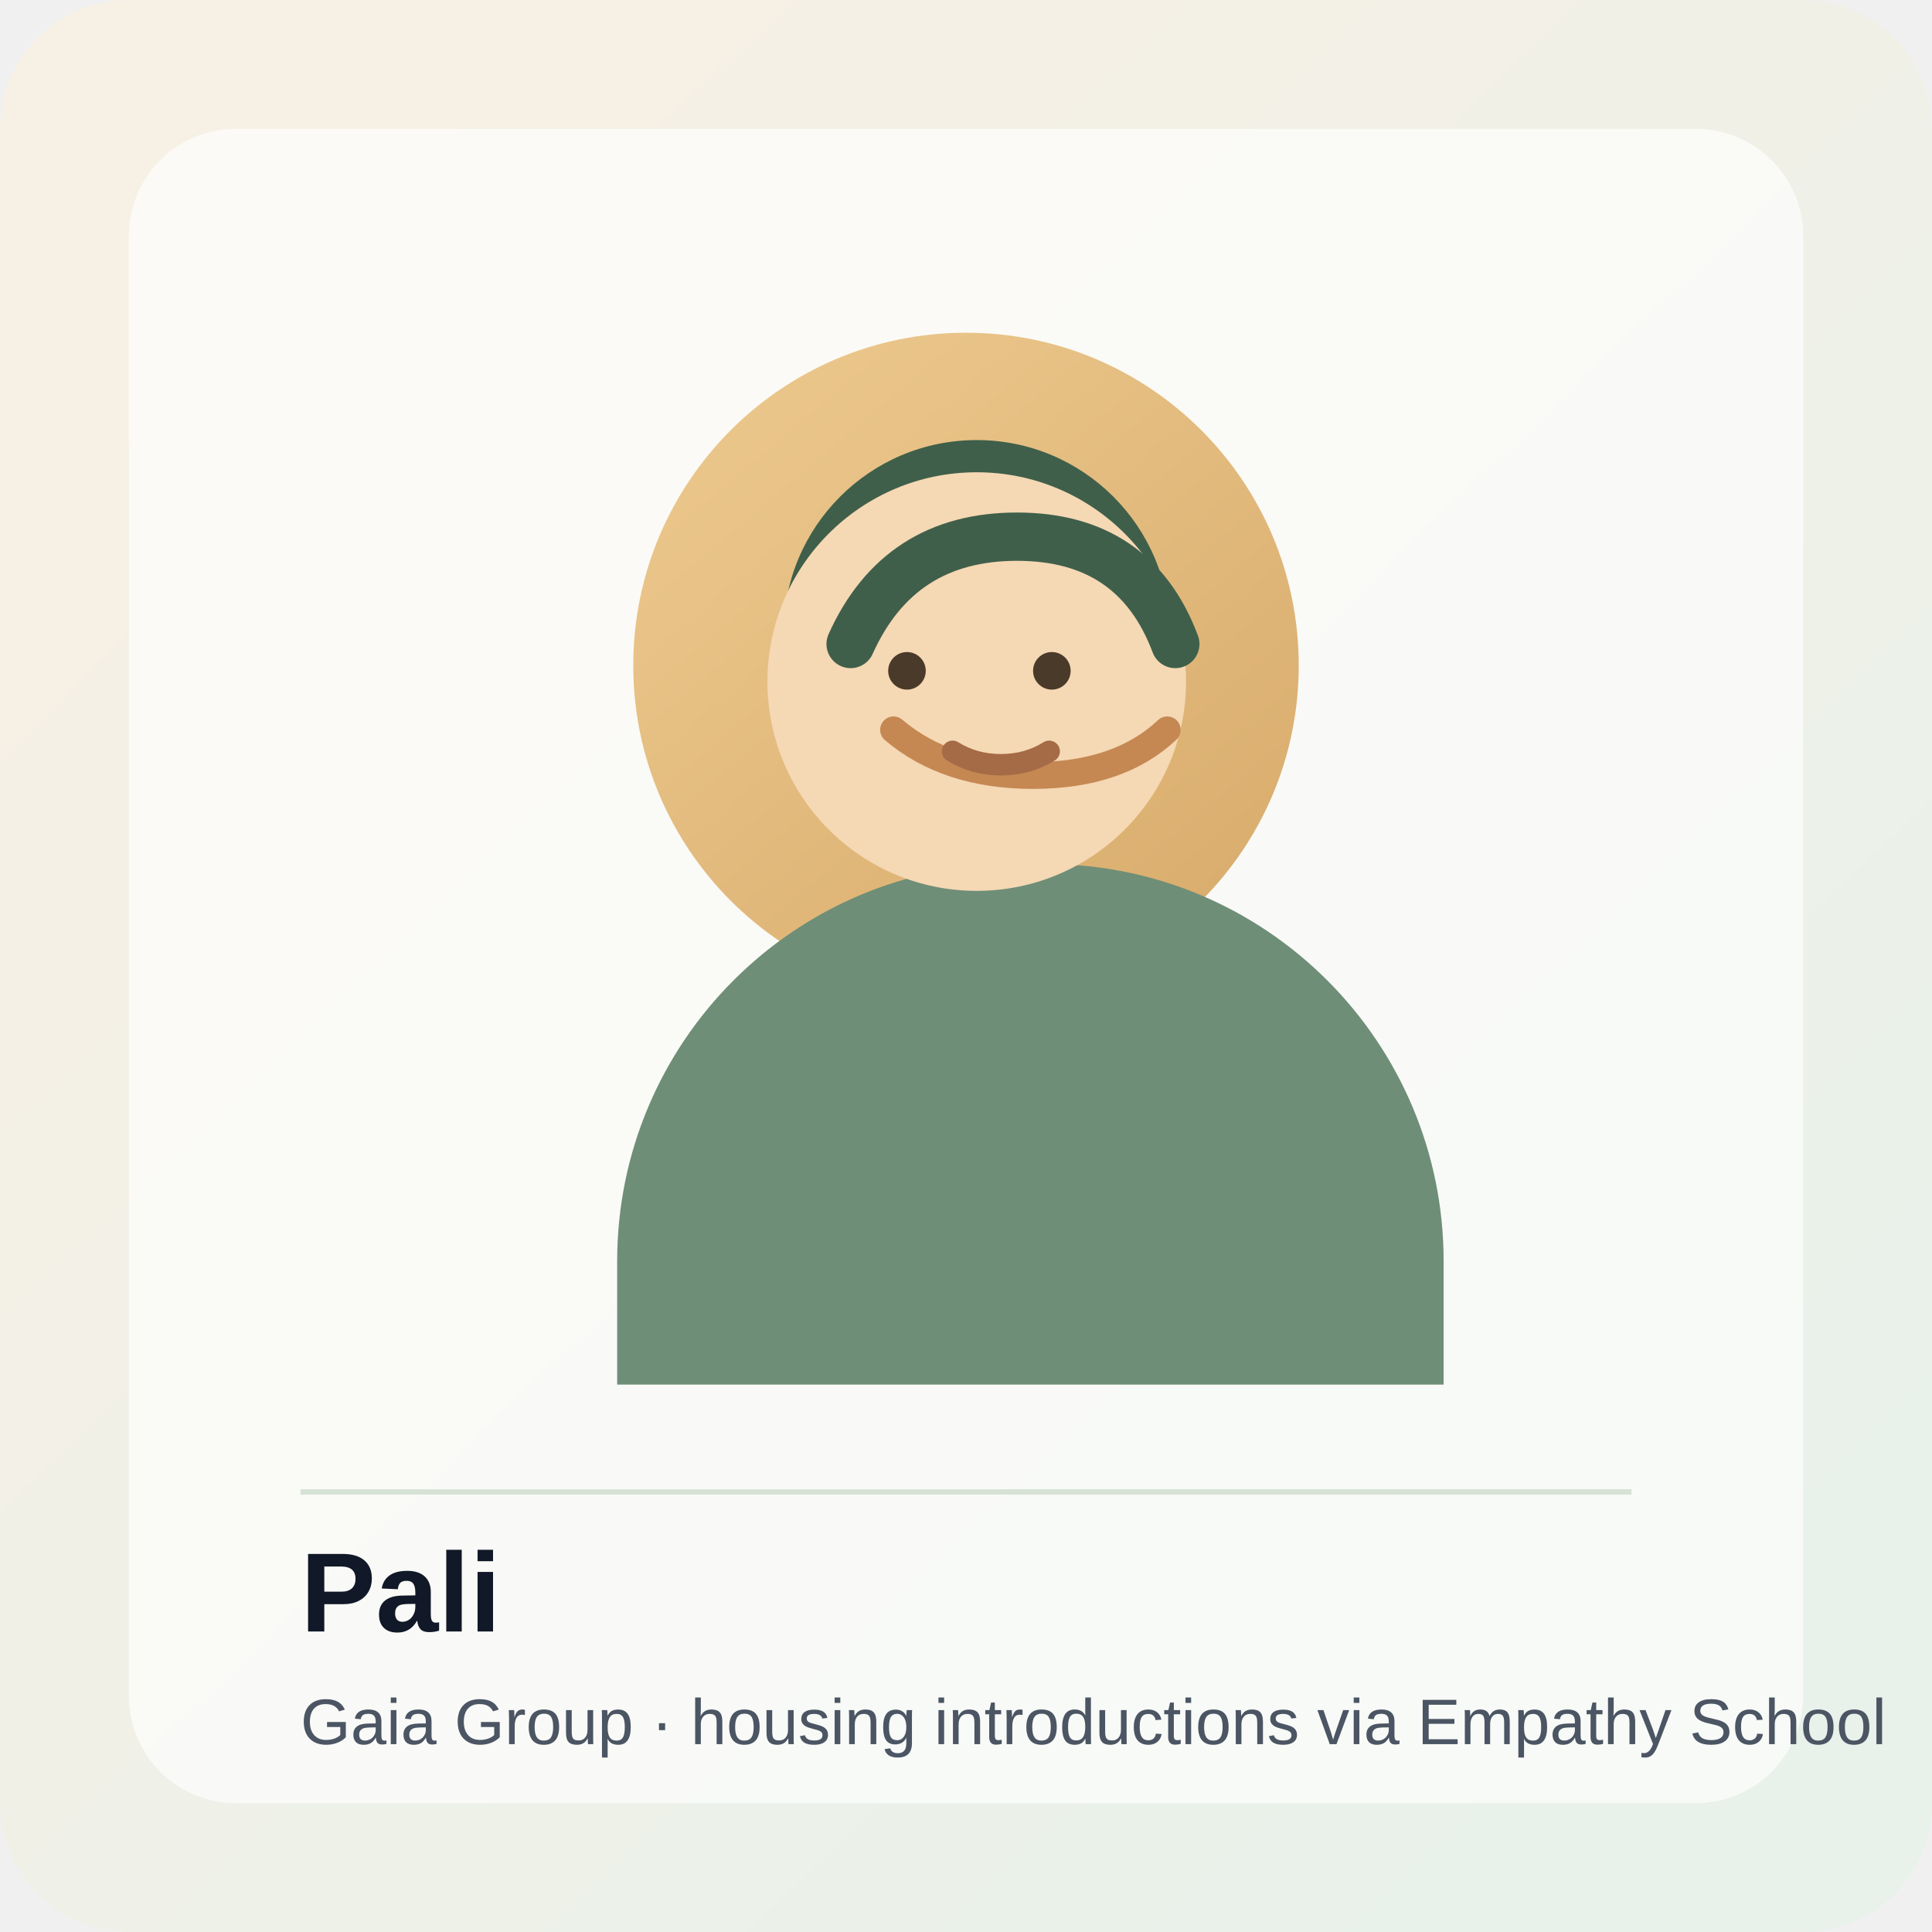
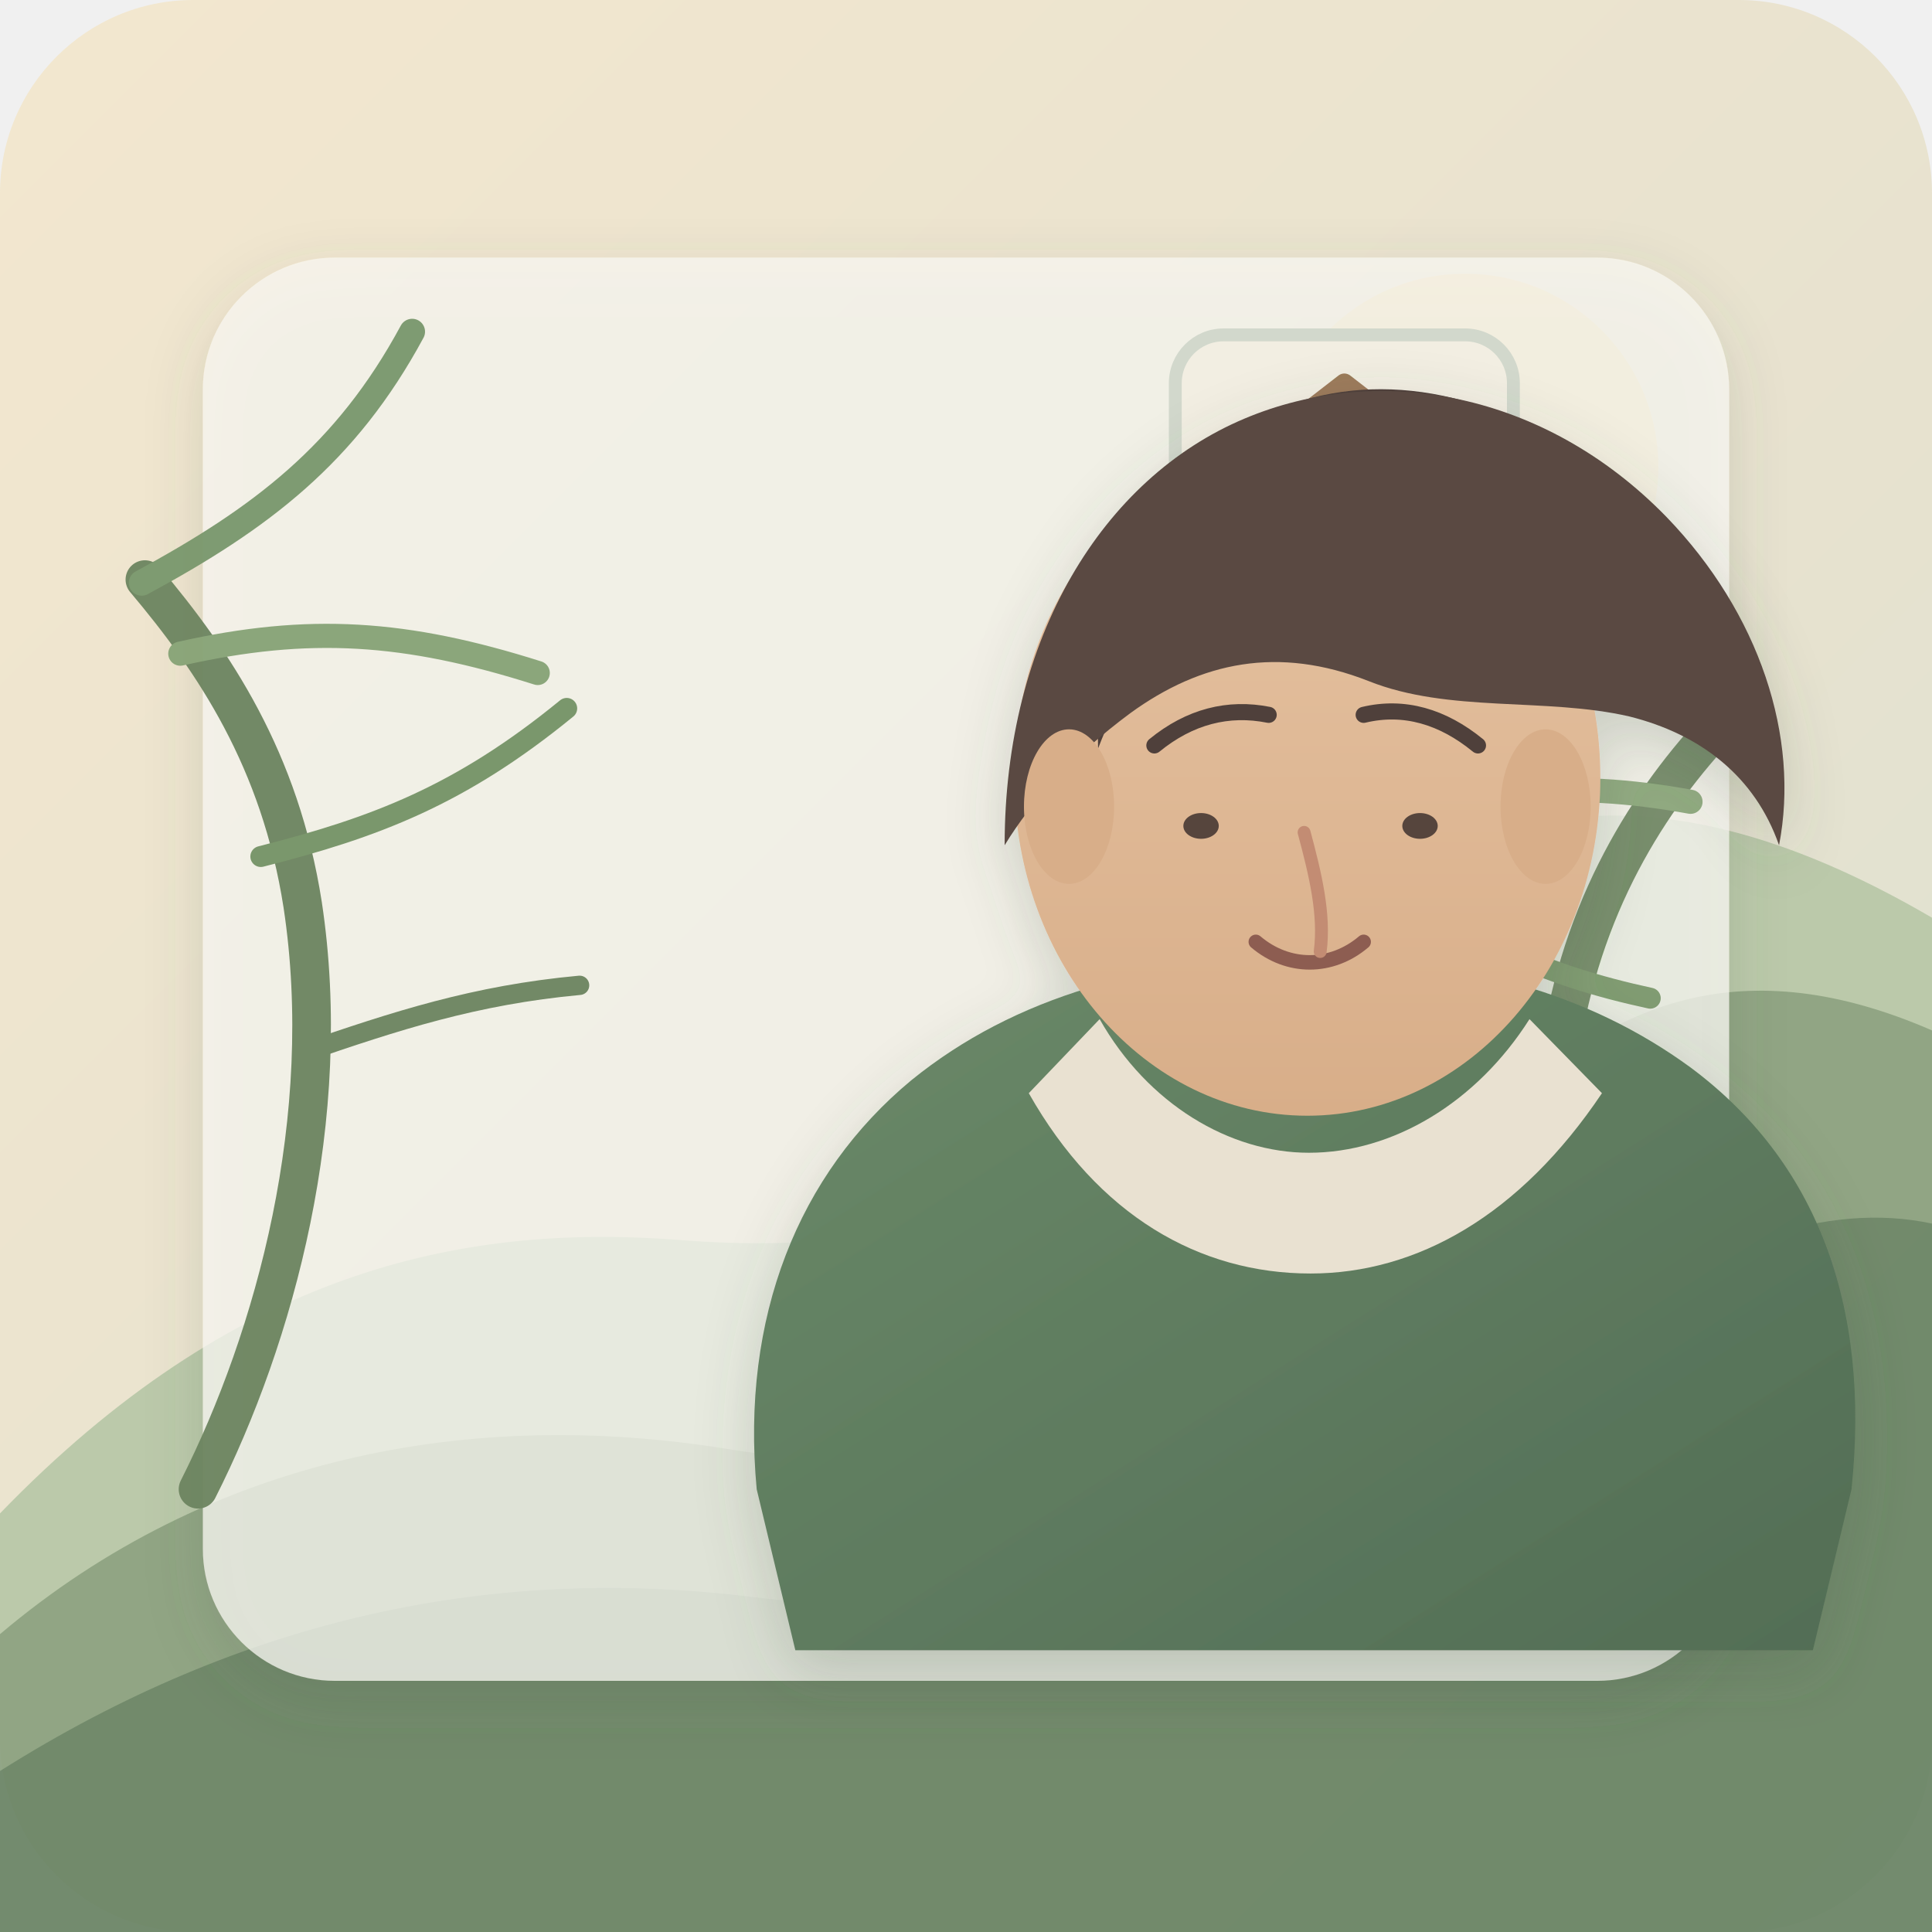
- <svg xmlns="http://www.w3.org/2000/svg" width="720" height="720" viewBox="0 0 720 720" fill="none" role="img" aria-labelledby="title desc">
+ <svg xmlns="http://www.w3.org/2000/svg" viewBox="0 0 1200 1200" role="img" aria-labelledby="title desc">
  <defs>
-     <linearGradient id="bg" x1="96" y1="84" x2="624" y2="636" gradientUnits="userSpaceOnUse">
-       <stop stop-color="#F7F0E5" />
-       <stop offset="1" stop-color="#E8F1EA" />
+     <linearGradient id="bg" x1="0" y1="0" x2="1" y2="1">
+       <stop offset="0%" stop-color="#F3E7CF" />
+       <stop offset="60%" stop-color="#E7E2CF" />
+       <stop offset="100%" stop-color="#D9E2D3" />
    </linearGradient>
-     <linearGradient id="sun" x1="236" y1="200" x2="486" y2="496" gradientUnits="userSpaceOnUse">
-       <stop stop-color="#EAC58A" />
-       <stop offset="1" stop-color="#D0A05E" />
+     <linearGradient id="face" x1="0" y1="0" x2="0" y2="1">
+       <stop offset="0%" stop-color="#E6C3A2" />
+       <stop offset="100%" stop-color="#D8AE89" />
    </linearGradient>
+     <linearGradient id="shirt" x1="0" y1="0" x2="1" y2="1">
+       <stop offset="0%" stop-color="#6B8A69" />
+       <stop offset="100%" stop-color="#526D55" />
+     </linearGradient>
+     <filter id="shadow" x="-20%" y="-20%" width="140%" height="140%">
+       <feDropShadow dx="0" dy="12" stdDeviation="18" flood-color="#4E5F4D" flood-opacity="0.22" />
+     </filter>
  </defs>
-   <rect width="720" height="720" rx="48" fill="url(#bg)" />
-   <rect x="48" y="48" width="624" height="624" rx="40" fill="#FFFFFF" fill-opacity="0.64" />
-   <circle cx="360" cy="248" r="124" fill="url(#sun)" />
-   <path d="M292 236C292 196.235 324.235 164 364 164C403.765 164 436 196.235 436 236V272H292V236Z" fill="#3F5F4A" />
-   <path d="M230 470C230 388.291 296.291 322 378 322H390C471.709 322 538 388.291 538 470V516H230V470Z" fill="#6F8E77" />
-   <circle cx="364" cy="254" r="78" fill="#F5D8B4" />
-   <path d="M317 240C329 213.333 349.667 200 379 200C408.333 200 428 213.333 438 240" stroke="#3F5F4A" stroke-width="18" stroke-linecap="round" />
-   <path d="M333 272C346.333 283.333 363.667 289 385 289C406.333 289 423 283.333 435 272" stroke="#C58853" stroke-width="10" stroke-linecap="round" />
-   <circle cx="338" cy="250" r="7" fill="#4A3A2A" />
-   <circle cx="392" cy="250" r="7" fill="#4A3A2A" />
-   <path d="M355 280C360.333 283.333 366.333 285 373 285C379.667 285 385.667 283.333 391 280" stroke="#A56B46" stroke-width="8" stroke-linecap="round" />
-   <path d="M112 556H608" stroke="#D6E2D6" stroke-width="2" />
-   <text x="112" y="608" fill="#111827" font-family="Arial, Helvetica, sans-serif" font-size="42" font-weight="700">Pali</text>
-   <text x="112" y="650" fill="#4B5563" font-family="Arial, Helvetica, sans-serif" font-size="24">Gaia Group · housing introductions via Empathy School</text>
+   <rect width="1200" height="1200" rx="120" fill="url(#bg)" />
+   <circle cx="910" cy="290" r="120" fill="#F5D99A" opacity="0.7" />
+   <g opacity="0.92">
+     <path d="M0 940C145 790 285 760 420 770C590 784 686 730 770 632C890 492 1022 466 1200 570V1200H0Z" fill="#B7C7A7" />
+     <path d="M0 1015C130 905 292 874 452 900C648 932 795 840 918 706C998 618 1085 590 1200 640V1200H0Z" fill="#8AA07E" />
+     <path d="M0 1100C152 1004 308 972 468 992C636 1013 806 952 972 834C1060 772 1135 746 1200 760V1200H0Z" fill="#688263" />
+   </g>
+   <g transform="translate(126 160)" filter="url(#shadow)">
+     <rect x="0" y="0" width="948" height="884" rx="82" fill="#F9F7F0" opacity="0.76" />
+   </g>
+   <g opacity="0.95">
+     <path d="M123 925C171 830 208 694 188 562C174 472 133 411 90 360" fill="none" stroke="#6C845F" stroke-width="24" stroke-linecap="round" />
+     <path d="M88 362C162 322 215 282 256 206" fill="none" stroke="#79976C" stroke-width="16" stroke-linecap="round" />
+     <path d="M112 406C192 388 252 392 334 418" fill="none" stroke="#86A376" stroke-width="15" stroke-linecap="round" />
+     <path d="M162 532C233 514 286 494 352 440" fill="none" stroke="#759366" stroke-width="13" stroke-linecap="round" />
+     <path d="M188 654C246 634 295 618 360 612" fill="none" stroke="#6C845F" stroke-width="12" stroke-linecap="round" />
+   </g>
+   <g opacity="0.9">
+     <path d="M1032 1010C986 918 950 776 970 646C985 556 1028 491 1074 444" fill="none" stroke="#6C845F" stroke-width="24" stroke-linecap="round" />
+     <path d="M1072 448C995 410 938 374 898 296" fill="none" stroke="#79976C" stroke-width="16" stroke-linecap="round" />
+     <path d="M1050 498C973 484 914 490 834 518" fill="none" stroke="#86A376" stroke-width="15" stroke-linecap="round" />
+     <path d="M1025 620C960 606 910 584 846 536" fill="none" stroke="#759366" stroke-width="13" stroke-linecap="round" />
+   </g>
+   <g transform="translate(730 208)">
+     <rect x="0" y="0" width="210" height="190" rx="30" fill="#F2EEE2" stroke="#D2D8CC" stroke-width="8" />
+     <path d="M25 92L105 30L185 92" fill="none" stroke="#9C7A5A" stroke-width="12" stroke-linecap="round" stroke-linejoin="round" />
+     <path d="M42 92V160H168V92" fill="none" stroke="#9C7A5A" stroke-width="12" stroke-linecap="round" stroke-linejoin="round" />
+     <rect x="88" y="112" width="34" height="48" rx="8" fill="#C6D7D8" />
+     <rect x="58" y="104" width="20" height="20" rx="5" fill="#D8E8E8" />
+     <rect x="132" y="104" width="20" height="20" rx="5" fill="#D8E8E8" />
+   </g>
+   <g transform="translate(260 165)" filter="url(#shadow)">
+     <path d="M210 760C200 653 236 564 306 506C370 454 454 430 554 430C650 430 727 452 790 498C868 556 902 645 890 760L866 860H234Z" fill="url(#shirt)" />
+     <path d="M423 468C453 521 504 551 553 551C605 551 657 520 690 468L735 514C684 590 620 626 554 626C485 626 422 590 379 514Z" fill="#E9E1D1" />
+     <ellipse cx="552" cy="318" rx="182" ry="210" fill="url(#face)" />
+     <path d="M422 300C421 229 438 172 474 132C518 82 586 64 656 86C735 110 793 174 798 298C775 270 745 252 713 246C655 234 585 250 532 226C486 206 448 232 422 300Z" fill="#4F413B" />
+     <path d="M364 360C364 231 425 132 513 95C596 60 699 78 775 156C833 216 858 293 845 360C830 317 796 291 752 280C700 268 640 278 590 258C534 236 486 246 442 278C407 304 381 332 364 360Z" fill="#5A4A43" />
+     <ellipse cx="404" cy="336" rx="28" ry="48" fill="#D8AE89" />
+     <ellipse cx="700" cy="336" rx="28" ry="48" fill="#D8AE89" />
+     <ellipse cx="486" cy="348" rx="11" ry="8" fill="#57453D" />
+     <ellipse cx="622" cy="348" rx="11" ry="8" fill="#57453D" />
+     <path d="M520 420C540 437 567 437 587 420" fill="none" stroke="#8D5D51" stroke-width="9" stroke-linecap="round" />
+     <path d="M550 352C557 378 563 403 560 426" fill="none" stroke="#C38C73" stroke-width="8" stroke-linecap="round" />
+     <path d="M457 298C479 280 503 274 528 279" fill="none" stroke="#4F413B" stroke-width="10" stroke-linecap="round" />
+     <path d="M587 279C612 273 636 280 658 298" fill="none" stroke="#4F413B" stroke-width="10" stroke-linecap="round" />
+   </g>
</svg>
